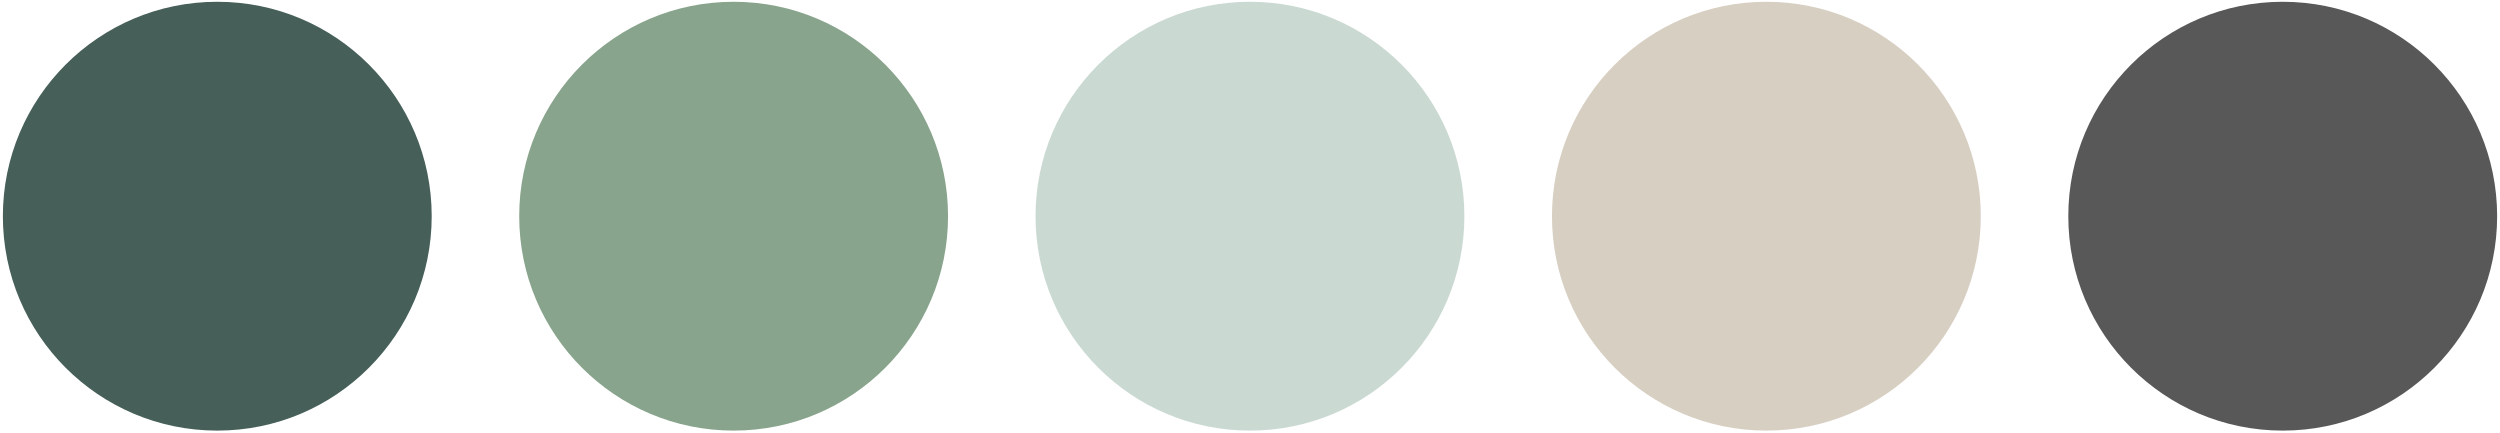
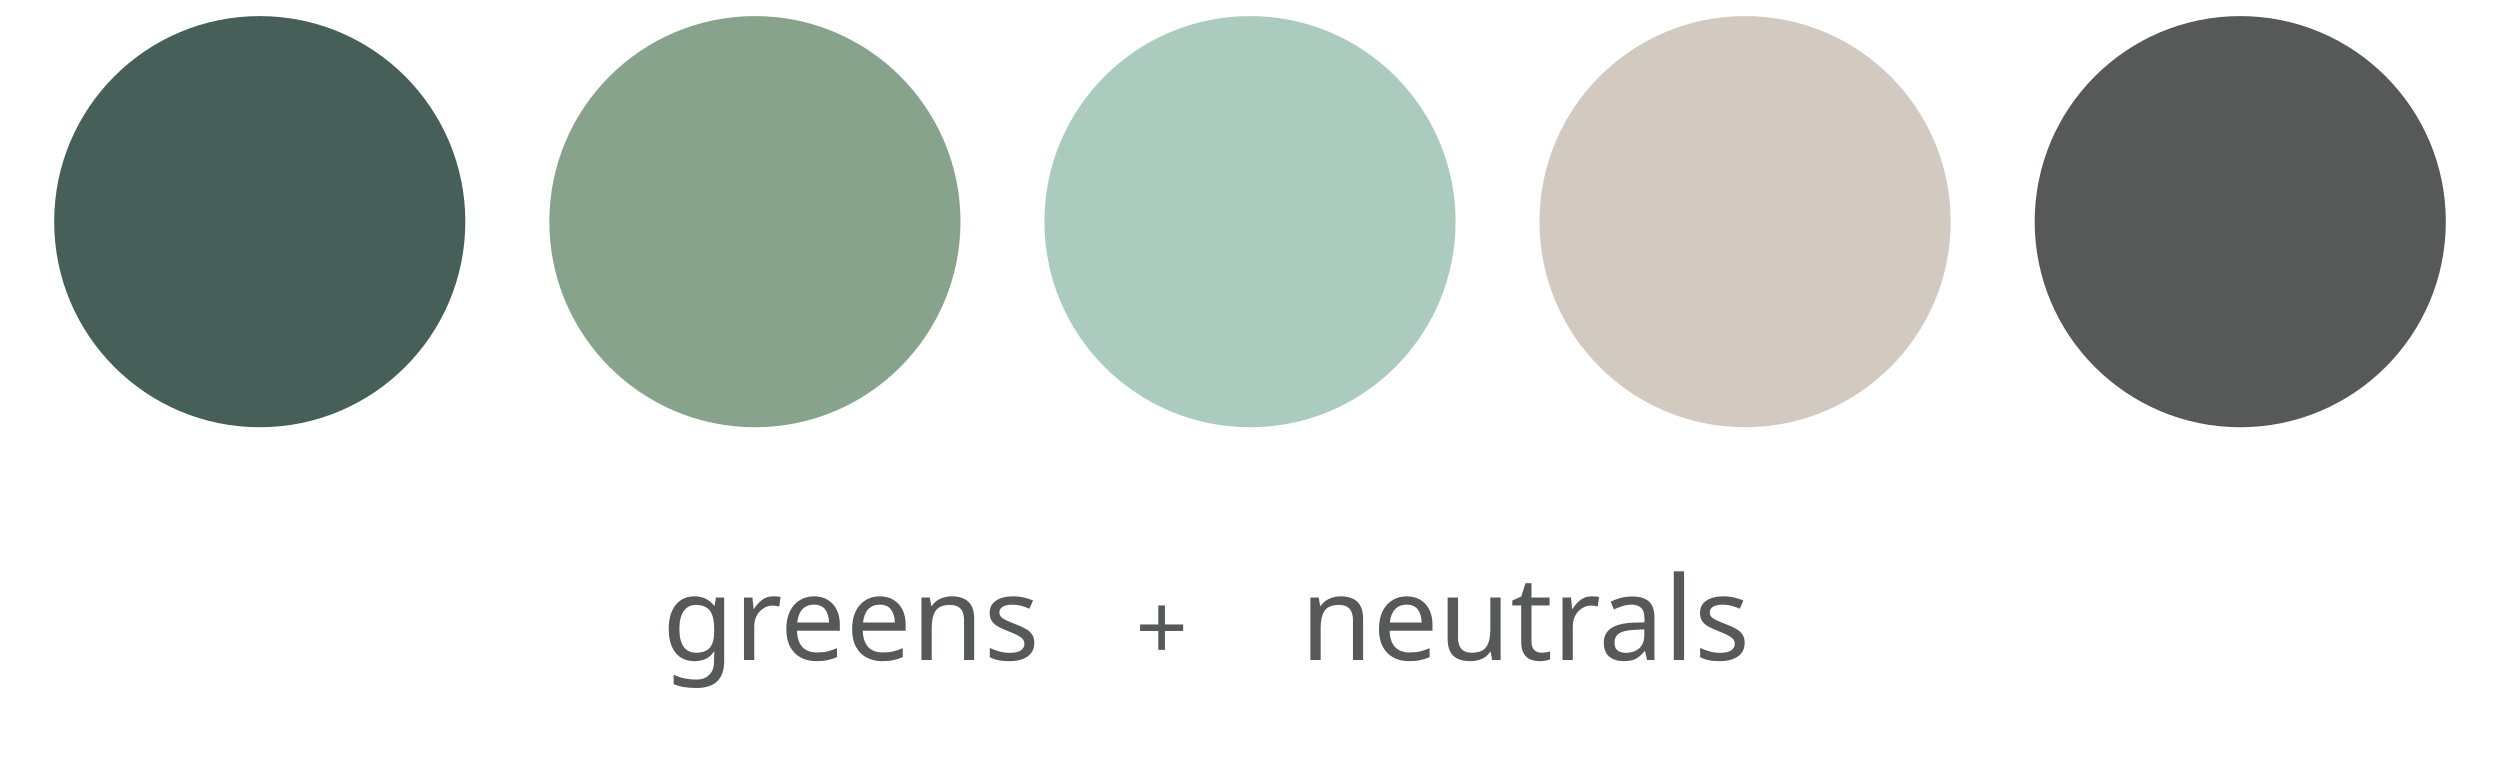
- <svg xmlns="http://www.w3.org/2000/svg" id="Layer_1" data-name="Layer 1" viewBox="0 0 296.27 51.3">
+ <svg xmlns="http://www.w3.org/2000/svg" id="Layer_1" data-name="Layer 1" viewBox="0 0 300 91.4">
  <defs>
    <style>
      .cls-1 {
-         fill: #575857;
+         font-size: 14px;
      }

      .cls-2 {
-         fill: #d8cfc3;
+         fill: #abcbbf;
      }

      .cls-3 {
+         fill: #d2c9c0;
+       }
+ 
+       .cls-4 {
+         font-size: 11px;
+       }
+ 
+       .cls-5 {
        fill: #465f59;
      }

-       .cls-4 {
-         fill: #cad9d2;
+       .cls-6 {
+         font-size: 16px;
      }

-       .cls-5 {
-         fill: #88a48c;
+       .cls-6, .cls-7, .cls-8 {
+         fill: #565957;
+       }
+ 
+       .cls-6, .cls-8 {
+         font-family: AmalfiCoast, 'Amalfi Coast';
+       }
+ 
+       .cls-9 {
+         fill: #87a38c;
      }
    </style>
  </defs>
-   <circle class="cls-3" cx="25.75" cy="25.62" r="25.41" />
-   <circle class="cls-5" cx="86.94" cy="25.62" r="25.41" />
-   <circle class="cls-4" cx="148.13" cy="25.62" r="25.41" />
-   <circle class="cls-2" cx="209.33" cy="25.62" r="25.41" />
-   <circle class="cls-1" cx="270.52" cy="25.62" r="25.41" />
+   <g>
+     <circle class="cls-5" cx="31.17" cy="26.6" r="24.67" />
+     <circle class="cls-9" cx="90.59" cy="26.6" r="24.67" />
+     <circle class="cls-2" cx="150" cy="26.6" r="24.67" />
+     <circle class="cls-3" cx="209.41" cy="26.6" r="24.67" />
+     <circle class="cls-7" cx="268.83" cy="26.6" r="24.67" />
+   </g>
+   <text class="cls-6" transform="translate(55.39 87.59)">
+     <tspan x="0" y="0"> </tspan>
+   </text>
+   <text class="cls-8" transform="translate(79.48 79.2)">
+     <tspan class="cls-1" x="0" y="0">greens </tspan>
+     <tspan class="cls-4" x="56.78" y="0" xml:space="preserve">+  </tspan>
+     <tspan class="cls-1" x="76.58" y="0">neutrals</tspan>
+   </text>
</svg>
